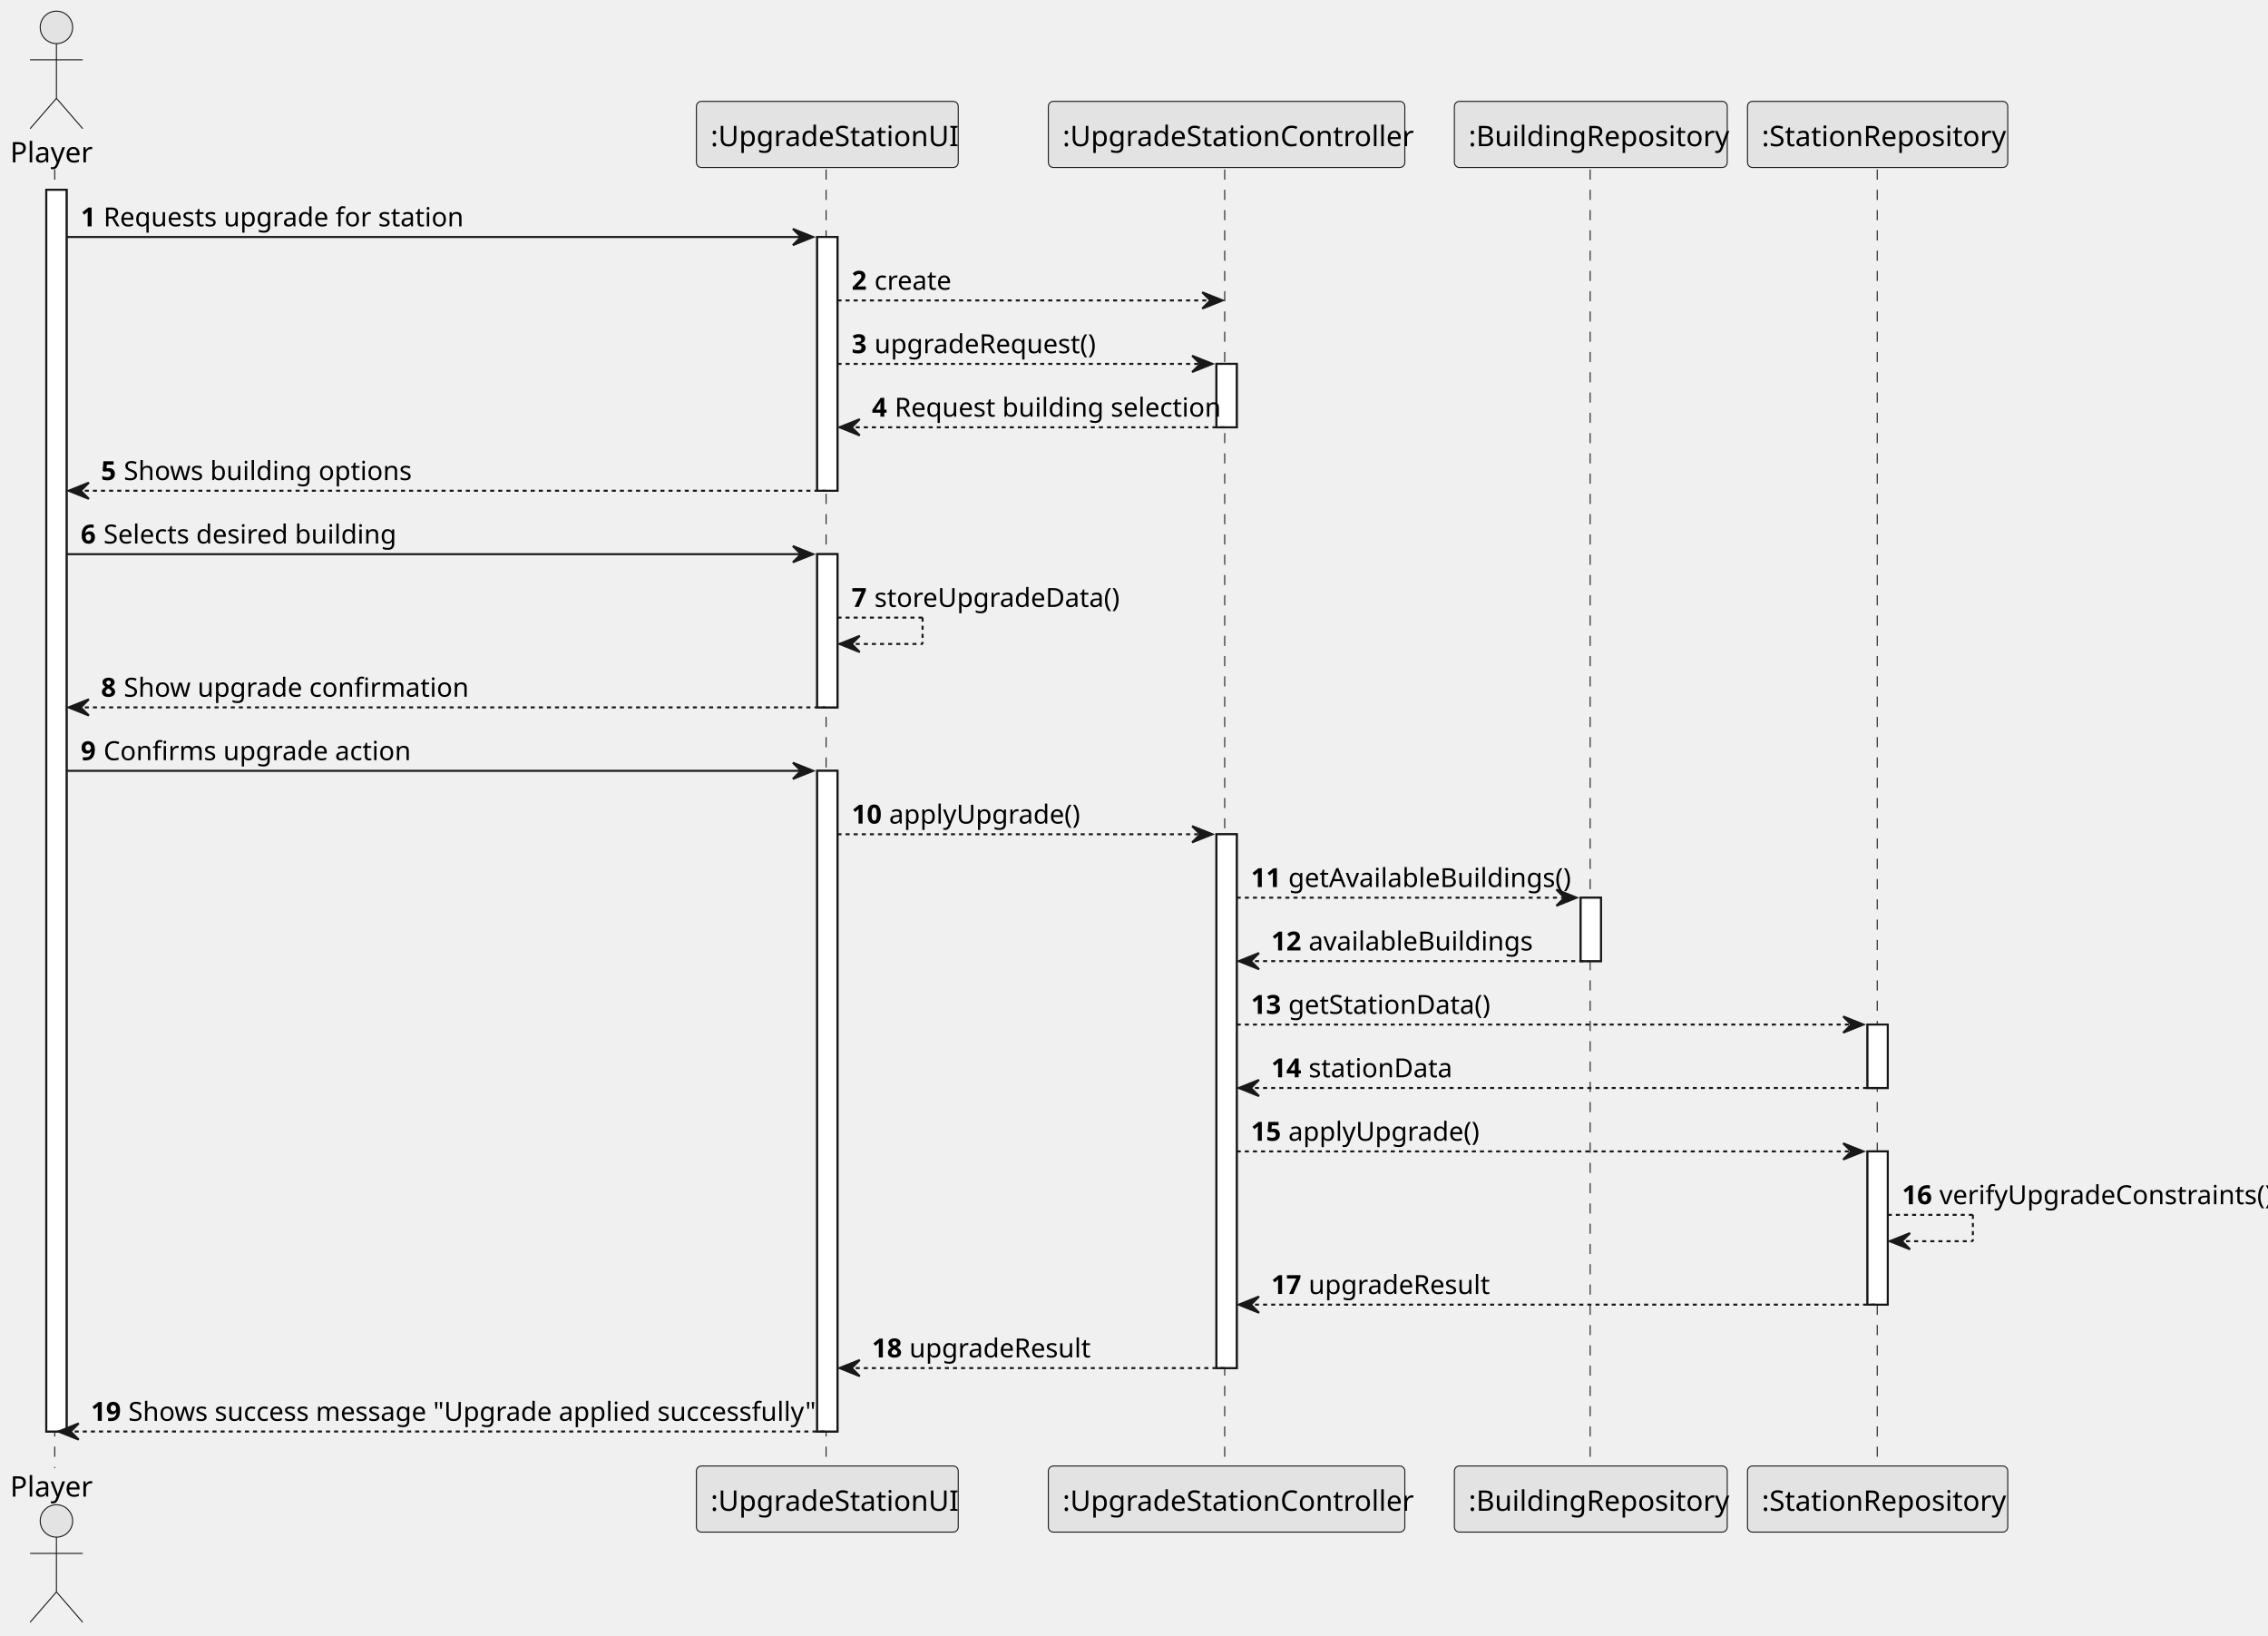
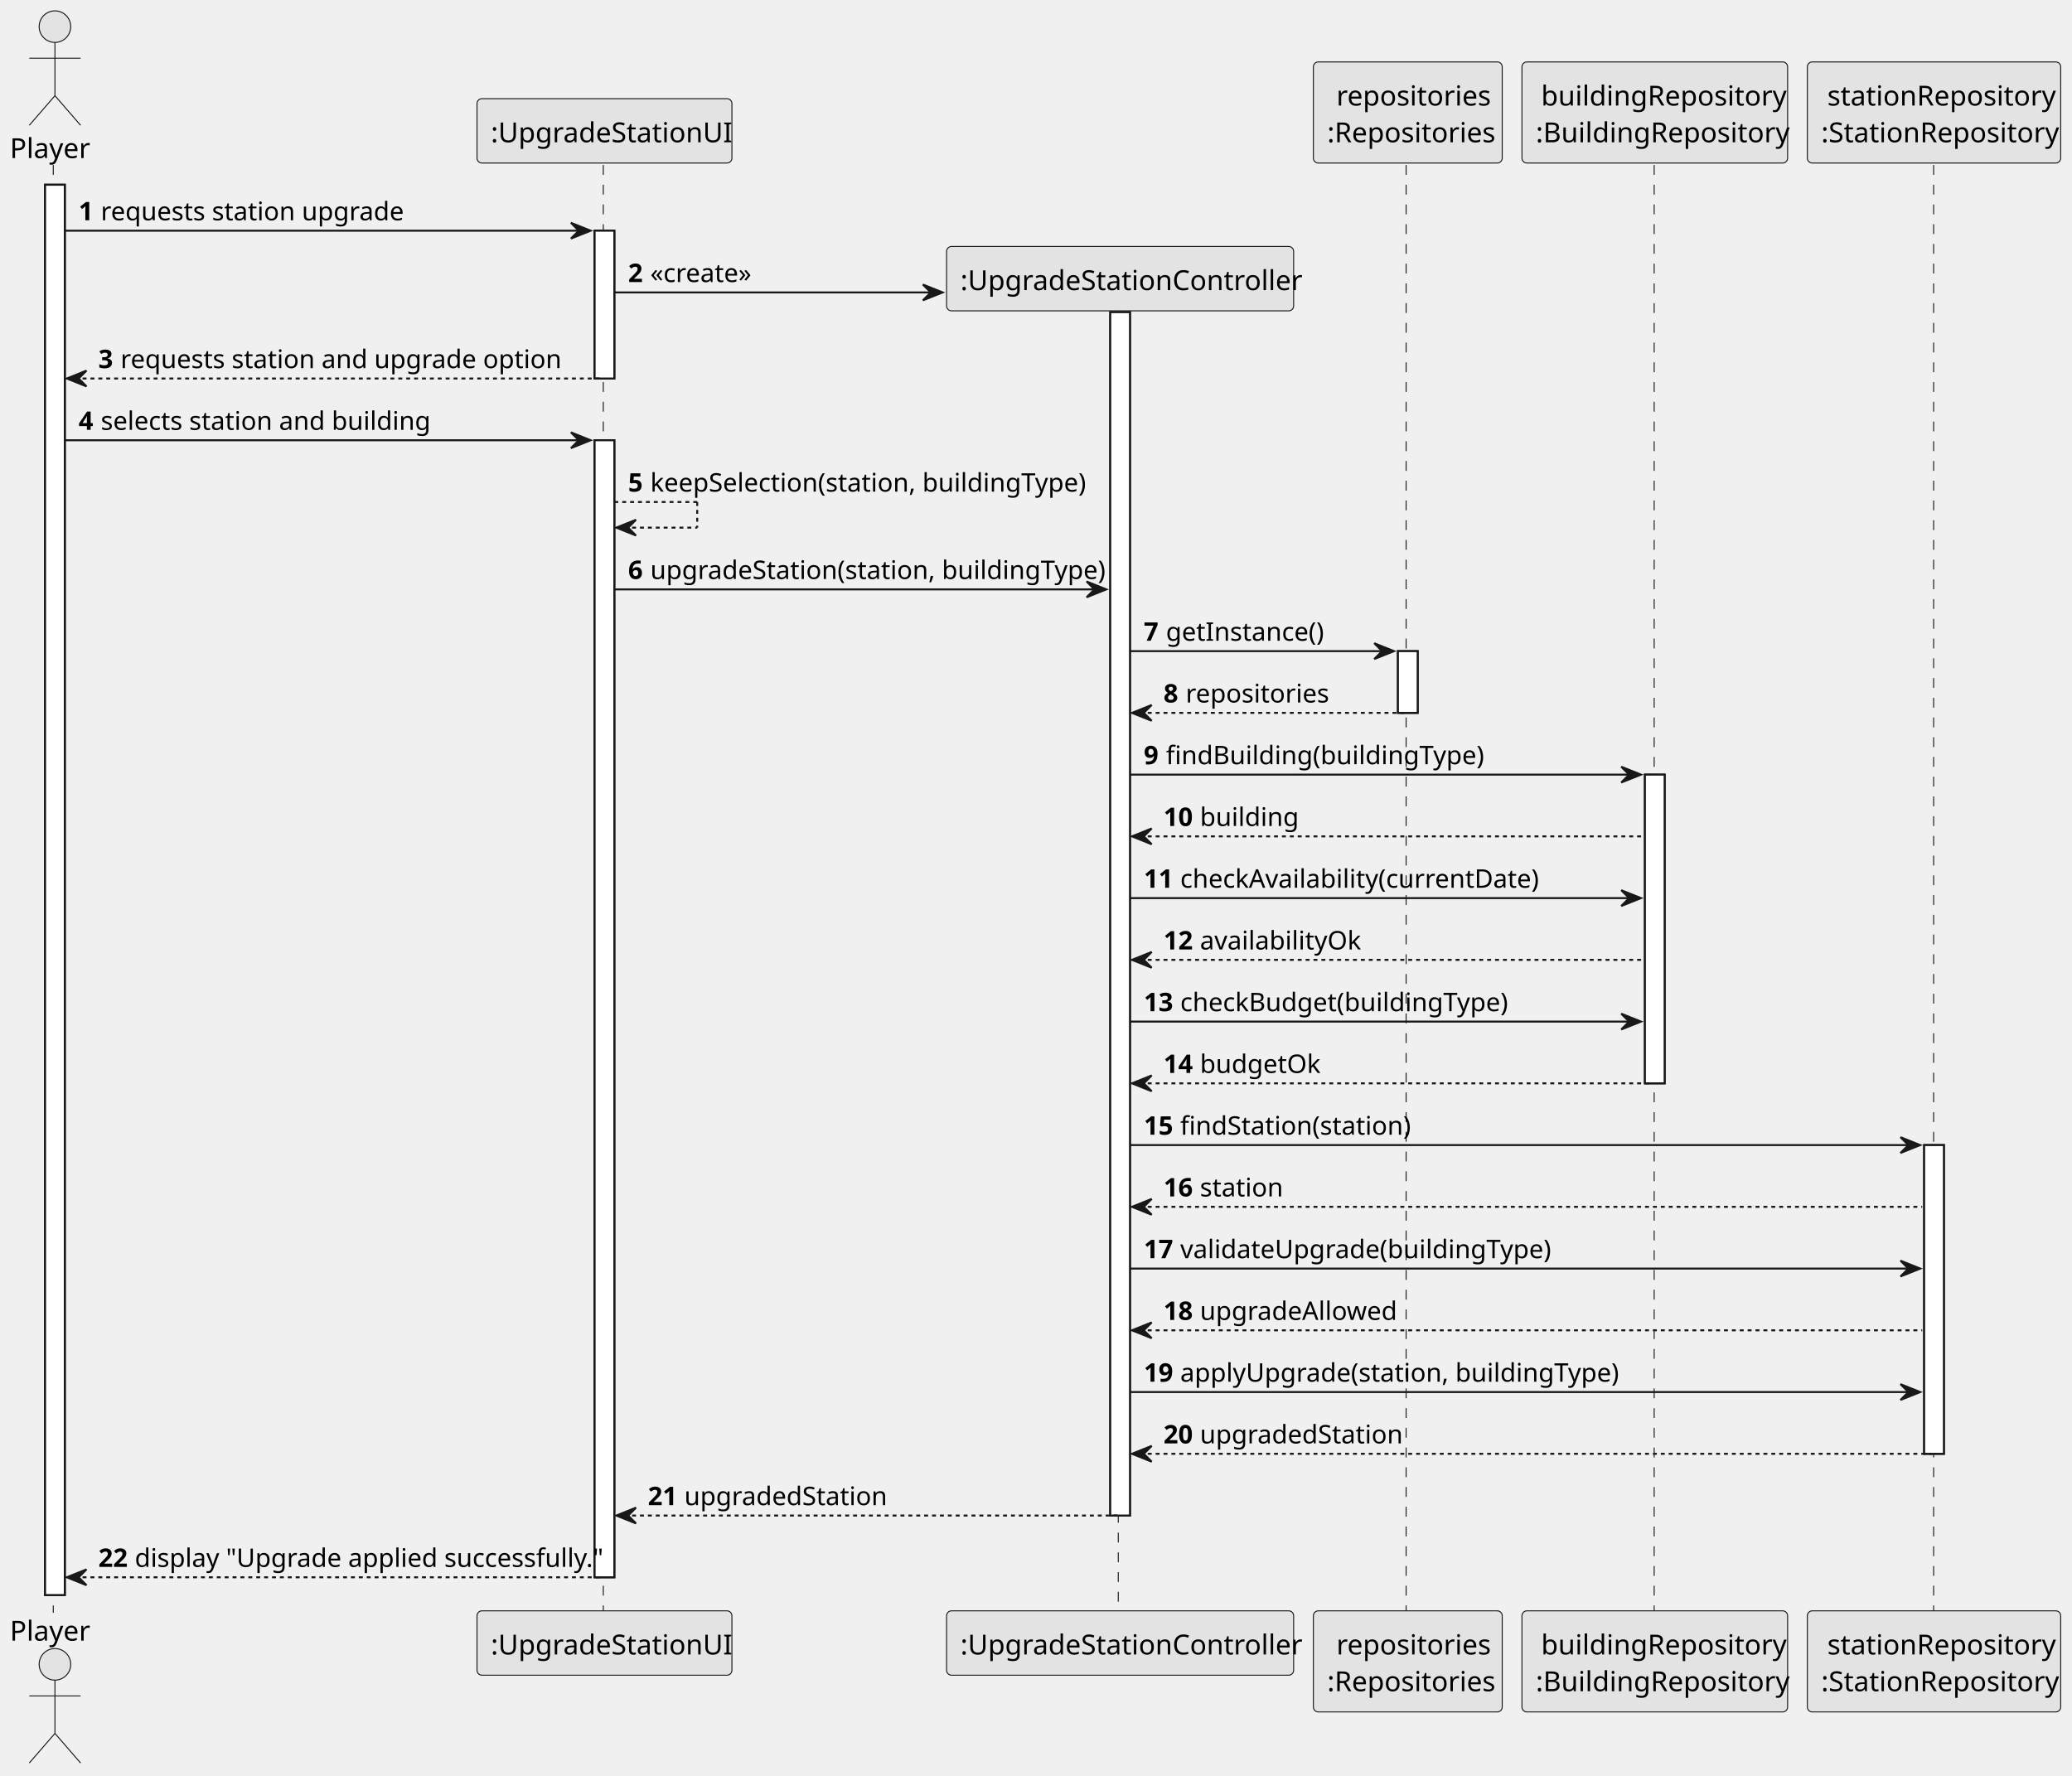
- <svg xmlns="http://www.w3.org/2000/svg" contentStyleType="text/css" height="807px" preserveAspectRatio="none" style="width:1119px;height:807px;background:#FFFFFF;" version="1.1" viewBox="0 0 1119 807" width="1119px" zoomAndPan="magnify">
+ <svg xmlns="http://www.w3.org/2000/svg" contentStyleType="text/css" height="900px" preserveAspectRatio="none" style="width:1050px;height:900px;background:#FFFFFF;" version="1.1" viewBox="0 0 1050 900" width="1050px" zoomAndPan="magnify">
  <defs />
  <g>
-     <rect fill="#FFFFFF" height="612.529" style="stroke:#181818;stroke-width:1.0;" width="10" x="22.841" y="93.621" />
-     <rect fill="#FFFFFF" height="125.164" style="stroke:#181818;stroke-width:1.0;" width="10" x="403.19" y="116.912" />
-     <rect fill="#FFFFFF" height="75.582" style="stroke:#181818;stroke-width:1.0;" width="10" x="403.19" y="273.367" />
-     <rect fill="#FFFFFF" height="325.91" style="stroke:#181818;stroke-width:1.0;" width="10" x="403.19" y="380.24" />
-     <rect fill="#FFFFFF" height="31.291" style="stroke:#181818;stroke-width:1.0;" width="10" x="600.186" y="179.494" />
-     <rect fill="#FFFFFF" height="263.328" style="stroke:#181818;stroke-width:1.0;" width="10" x="600.186" y="411.531" />
-     <rect fill="#FFFFFF" height="31.291" style="stroke:#181818;stroke-width:1.0;" width="10" x="779.886" y="442.822" />
-     <rect fill="#FFFFFF" height="31.291" style="stroke:#181818;stroke-width:1.0;" width="10" x="921.393" y="505.404" />
-     <rect fill="#FFFFFF" height="75.582" style="stroke:#181818;stroke-width:1.0;" width="10" x="921.393" y="567.986" />
-     <line style="stroke:#181818;stroke-width:0.5;stroke-dasharray:5.0,5.0;" x1="27" x2="27" y1="83.621" y2="724.15" />
-     <line style="stroke:#181818;stroke-width:0.5;stroke-dasharray:5.0,5.0;" x1="407.6" x2="407.6" y1="83.621" y2="724.15" />
-     <line style="stroke:#181818;stroke-width:0.5;stroke-dasharray:5.0,5.0;" x1="604.251" x2="604.251" y1="83.621" y2="724.15" />
-     <line style="stroke:#181818;stroke-width:0.5;stroke-dasharray:5.0,5.0;" x1="784.576" x2="784.576" y1="83.621" y2="724.15" />
-     <line style="stroke:#181818;stroke-width:0.5;stroke-dasharray:5.0,5.0;" x1="926.196" x2="926.196" y1="83.621" y2="724.15" />
+     <rect fill="#FFFFFF" height="714.732" style="stroke:#181818;stroke-width:1.0;" width="10" x="22.841" y="93.621" />
+     <rect fill="#FFFFFF" height="74.912" style="stroke:#181818;stroke-width:1.0;" width="10" x="301.316" y="116.912" />
+     <rect fill="#FFFFFF" height="576.238" style="stroke:#181818;stroke-width:1.0;" width="10" x="301.316" y="223.115" />
+     <rect fill="#FFFFFF" height="609.859" style="stroke:#181818;stroke-width:1.0;" width="10" x="562.626" y="158.203" />
+     <rect fill="#FFFFFF" height="31.291" style="stroke:#181818;stroke-width:1.0;" width="10" x="708.412" y="329.988" />
+     <rect fill="#FFFFFF" height="156.455" style="stroke:#181818;stroke-width:1.0;" width="10" x="833.574" y="392.57" />
+     <rect fill="#FFFFFF" height="156.455" style="stroke:#181818;stroke-width:1.0;" width="10" x="975.08" y="580.316" />
+     <line style="stroke:#181818;stroke-width:0.5;stroke-dasharray:5.0,5.0;" x1="27" x2="27" y1="83.621" y2="817.354" />
+     <line style="stroke:#181818;stroke-width:0.5;stroke-dasharray:5.0,5.0;" x1="305.727" x2="305.727" y1="83.621" y2="817.354" />
+     <line style="stroke:#181818;stroke-width:0.5;stroke-dasharray:5.0,5.0;" x1="566.692" x2="566.692" y1="156.723" y2="817.354" />
+     <line style="stroke:#181818;stroke-width:0.5;stroke-dasharray:5.0,5.0;" x1="712.561" x2="712.561" y1="83.621" y2="817.354" />
+     <line style="stroke:#181818;stroke-width:0.5;stroke-dasharray:5.0,5.0;" x1="838.264" x2="838.264" y1="83.621" y2="817.354" />
+     <line style="stroke:#181818;stroke-width:0.5;stroke-dasharray:5.0,5.0;" x1="979.884" x2="979.884" y1="83.621" y2="817.354" />
    <text fill="#000000" font-family="sans-serif" font-size="14" lengthAdjust="spacing" textLength="39.683" x="5" y="80.107">Player</text>
    <ellipse cx="27.841" cy="13.5" fill="#E3E3E3" rx="8" ry="8" style="stroke:#181818;stroke-width:0.5;" />
    <path d="M27.841,21.5 L27.841,48.5 M14.841,29.5 L40.841,29.5 M27.841,48.5 L14.841,63.5 M27.841,48.5 L40.841,63.5 " fill="none" style="stroke:#181818;stroke-width:0.5;" />
-     <text fill="#000000" font-family="sans-serif" font-size="14" lengthAdjust="spacing" textLength="39.683" x="5" y="738.258">Player</text>
-     <ellipse cx="27.841" cy="750.271" fill="#E3E3E3" rx="8" ry="8" style="stroke:#181818;stroke-width:0.5;" />
-     <path d="M27.841,758.271 L27.841,785.271 M14.841,766.271 L40.841,766.271 M27.841,785.271 L14.841,800.271 M27.841,785.271 L40.841,800.271 " fill="none" style="stroke:#181818;stroke-width:0.5;" />
-     <rect fill="#E3E3E3" height="32.621" rx="2.5" ry="2.5" style="stroke:#181818;stroke-width:0.5;" width="129.179" x="343.6" y="50" />
-     <text fill="#000000" font-family="sans-serif" font-size="14" lengthAdjust="spacing" textLength="115.179" x="350.6" y="72.107">:UpgradeStationUI</text>
-     <rect fill="#E3E3E3" height="32.621" rx="2.5" ry="2.5" style="stroke:#181818;stroke-width:0.5;" width="129.179" x="343.6" y="723.15" />
-     <text fill="#000000" font-family="sans-serif" font-size="14" lengthAdjust="spacing" textLength="115.179" x="350.6" y="745.258">:UpgradeStationUI</text>
-     <rect fill="#E3E3E3" height="32.621" rx="2.5" ry="2.5" style="stroke:#181818;stroke-width:0.5;" width="175.868" x="517.251" y="50" />
-     <text fill="#000000" font-family="sans-serif" font-size="14" lengthAdjust="spacing" textLength="161.868" x="524.251" y="72.107">:UpgradeStationController</text>
-     <rect fill="#E3E3E3" height="32.621" rx="2.5" ry="2.5" style="stroke:#181818;stroke-width:0.5;" width="175.868" x="517.251" y="723.15" />
-     <text fill="#000000" font-family="sans-serif" font-size="14" lengthAdjust="spacing" textLength="161.868" x="524.251" y="745.258">:UpgradeStationController</text>
-     <rect fill="#E3E3E3" height="32.621" rx="2.5" ry="2.5" style="stroke:#181818;stroke-width:0.5;" width="134.62" x="717.576" y="50" />
-     <text fill="#000000" font-family="sans-serif" font-size="14" lengthAdjust="spacing" textLength="120.62" x="724.576" y="72.107">:BuildingRepository</text>
-     <rect fill="#E3E3E3" height="32.621" rx="2.5" ry="2.5" style="stroke:#181818;stroke-width:0.5;" width="134.62" x="717.576" y="723.15" />
-     <text fill="#000000" font-family="sans-serif" font-size="14" lengthAdjust="spacing" textLength="120.62" x="724.576" y="745.258">:BuildingRepository</text>
-     <rect fill="#E3E3E3" height="32.621" rx="2.5" ry="2.5" style="stroke:#181818;stroke-width:0.5;" width="128.393" x="862.196" y="50" />
-     <text fill="#000000" font-family="sans-serif" font-size="14" lengthAdjust="spacing" textLength="114.393" x="869.196" y="72.107">:StationRepository</text>
-     <rect fill="#E3E3E3" height="32.621" rx="2.5" ry="2.5" style="stroke:#181818;stroke-width:0.5;" width="128.393" x="862.196" y="723.15" />
-     <text fill="#000000" font-family="sans-serif" font-size="14" lengthAdjust="spacing" textLength="114.393" x="869.196" y="745.258">:StationRepository</text>
-     <rect fill="#FFFFFF" height="612.529" style="stroke:#181818;stroke-width:1.0;" width="10" x="22.841" y="93.621" />
-     <rect fill="#FFFFFF" height="125.164" style="stroke:#181818;stroke-width:1.0;" width="10" x="403.19" y="116.912" />
-     <rect fill="#FFFFFF" height="75.582" style="stroke:#181818;stroke-width:1.0;" width="10" x="403.19" y="273.367" />
-     <rect fill="#FFFFFF" height="325.91" style="stroke:#181818;stroke-width:1.0;" width="10" x="403.19" y="380.24" />
-     <rect fill="#FFFFFF" height="31.291" style="stroke:#181818;stroke-width:1.0;" width="10" x="600.186" y="179.494" />
-     <rect fill="#FFFFFF" height="263.328" style="stroke:#181818;stroke-width:1.0;" width="10" x="600.186" y="411.531" />
-     <rect fill="#FFFFFF" height="31.291" style="stroke:#181818;stroke-width:1.0;" width="10" x="779.886" y="442.822" />
-     <rect fill="#FFFFFF" height="31.291" style="stroke:#181818;stroke-width:1.0;" width="10" x="921.393" y="505.404" />
-     <rect fill="#FFFFFF" height="75.582" style="stroke:#181818;stroke-width:1.0;" width="10" x="921.393" y="567.986" />
-     <polygon fill="#181818" points="391.19,112.912,401.19,116.912,391.19,120.912,395.19,116.912" style="stroke:#181818;stroke-width:1.0;" />
-     <line style="stroke:#181818;stroke-width:1.0;" x1="32.841" x2="397.19" y1="116.912" y2="116.912" />
+     <text fill="#000000" font-family="sans-serif" font-size="14" lengthAdjust="spacing" textLength="39.683" x="5" y="831.461">Player</text>
+     <ellipse cx="27.841" cy="843.475" fill="#E3E3E3" rx="8" ry="8" style="stroke:#181818;stroke-width:0.5;" />
+     <path d="M27.841,851.475 L27.841,878.475 M14.841,859.475 L40.841,859.475 M27.841,878.475 L14.841,893.475 M27.841,878.475 L40.841,893.475 " fill="none" style="stroke:#181818;stroke-width:0.5;" />
+     <rect fill="#E3E3E3" height="32.621" rx="2.5" ry="2.5" style="stroke:#181818;stroke-width:0.5;" width="129.179" x="241.727" y="50" />
+     <text fill="#000000" font-family="sans-serif" font-size="14" lengthAdjust="spacing" textLength="115.179" x="248.727" y="72.107">:UpgradeStationUI</text>
+     <rect fill="#E3E3E3" height="32.621" rx="2.5" ry="2.5" style="stroke:#181818;stroke-width:0.5;" width="129.179" x="241.727" y="816.354" />
+     <text fill="#000000" font-family="sans-serif" font-size="14" lengthAdjust="spacing" textLength="115.179" x="248.727" y="838.461">:UpgradeStationUI</text>
+     <rect fill="#E3E3E3" height="32.621" rx="2.5" ry="2.5" style="stroke:#181818;stroke-width:0.5;" width="175.868" x="479.692" y="816.354" />
+     <text fill="#000000" font-family="sans-serif" font-size="14" lengthAdjust="spacing" textLength="161.868" x="486.692" y="838.461">:UpgradeStationController</text>
+     <rect fill="#E3E3E3" height="51.242" rx="2.5" ry="2.5" style="stroke:#181818;stroke-width:0.5;" width="95.703" x="665.561" y="31.379" />
+     <text fill="#000000" font-family="sans-serif" font-size="14" lengthAdjust="spacing" textLength="72.365" x="677.23" y="53.486">repositories</text>
+     <text fill="#000000" font-family="sans-serif" font-size="14" lengthAdjust="spacing" textLength="81.703" x="672.561" y="72.107">:Repositories</text>
+     <rect fill="#E3E3E3" height="51.242" rx="2.5" ry="2.5" style="stroke:#181818;stroke-width:0.5;" width="95.703" x="665.561" y="816.354" />
+     <text fill="#000000" font-family="sans-serif" font-size="14" lengthAdjust="spacing" textLength="72.365" x="677.23" y="838.461">repositories</text>
+     <text fill="#000000" font-family="sans-serif" font-size="14" lengthAdjust="spacing" textLength="81.703" x="672.561" y="857.082">:Repositories</text>
+     <rect fill="#E3E3E3" height="51.242" rx="2.5" ry="2.5" style="stroke:#181818;stroke-width:0.5;" width="134.62" x="771.264" y="31.379" />
+     <text fill="#000000" font-family="sans-serif" font-size="14" lengthAdjust="spacing" textLength="115.179" x="780.984" y="53.486">buildingRepository</text>
+     <text fill="#000000" font-family="sans-serif" font-size="14" lengthAdjust="spacing" textLength="120.62" x="778.264" y="72.107">:BuildingRepository</text>
+     <rect fill="#E3E3E3" height="51.242" rx="2.5" ry="2.5" style="stroke:#181818;stroke-width:0.5;" width="134.62" x="771.264" y="816.354" />
+     <text fill="#000000" font-family="sans-serif" font-size="14" lengthAdjust="spacing" textLength="115.179" x="780.984" y="838.461">buildingRepository</text>
+     <text fill="#000000" font-family="sans-serif" font-size="14" lengthAdjust="spacing" textLength="120.62" x="778.264" y="857.082">:BuildingRepository</text>
+     <rect fill="#E3E3E3" height="51.242" rx="2.5" ry="2.5" style="stroke:#181818;stroke-width:0.5;" width="128.393" x="915.884" y="31.379" />
+     <text fill="#000000" font-family="sans-serif" font-size="14" lengthAdjust="spacing" textLength="108.165" x="925.998" y="53.486">stationRepository</text>
+     <text fill="#000000" font-family="sans-serif" font-size="14" lengthAdjust="spacing" textLength="114.393" x="922.884" y="72.107">:StationRepository</text>
+     <rect fill="#E3E3E3" height="51.242" rx="2.5" ry="2.5" style="stroke:#181818;stroke-width:0.5;" width="128.393" x="915.884" y="816.354" />
+     <text fill="#000000" font-family="sans-serif" font-size="14" lengthAdjust="spacing" textLength="108.165" x="925.998" y="838.461">stationRepository</text>
+     <text fill="#000000" font-family="sans-serif" font-size="14" lengthAdjust="spacing" textLength="114.393" x="922.884" y="857.082">:StationRepository</text>
+     <rect fill="#FFFFFF" height="714.732" style="stroke:#181818;stroke-width:1.0;" width="10" x="22.841" y="93.621" />
+     <rect fill="#FFFFFF" height="74.912" style="stroke:#181818;stroke-width:1.0;" width="10" x="301.316" y="116.912" />
+     <rect fill="#FFFFFF" height="576.238" style="stroke:#181818;stroke-width:1.0;" width="10" x="301.316" y="223.115" />
+     <rect fill="#FFFFFF" height="609.859" style="stroke:#181818;stroke-width:1.0;" width="10" x="562.626" y="158.203" />
+     <rect fill="#FFFFFF" height="31.291" style="stroke:#181818;stroke-width:1.0;" width="10" x="708.412" y="329.988" />
+     <rect fill="#FFFFFF" height="156.455" style="stroke:#181818;stroke-width:1.0;" width="10" x="833.574" y="392.57" />
+     <rect fill="#FFFFFF" height="156.455" style="stroke:#181818;stroke-width:1.0;" width="10" x="975.08" y="580.316" />
+     <polygon fill="#181818" points="289.316,112.912,299.316,116.912,289.316,120.912,293.316,116.912" style="stroke:#181818;stroke-width:1.0;" />
+     <line style="stroke:#181818;stroke-width:1.0;" x1="32.841" x2="295.316" y1="116.912" y2="116.912" />
    <text fill="#000000" font-family="sans-serif" font-size="13" font-weight="bold" lengthAdjust="spacing" textLength="7.23" x="39.841" y="111.649">1</text>
-     <text fill="#000000" font-family="sans-serif" font-size="13" lengthAdjust="spacing" textLength="166.937" x="51.071" y="111.649">Requests upgrade for station</text>
-     <polygon fill="#181818" points="593.186,144.203,603.186,148.203,593.186,152.203,597.186,148.203" style="stroke:#181818;stroke-width:1.0;" />
-     <line style="stroke:#181818;stroke-width:1.0;stroke-dasharray:2.0,2.0;" x1="413.19" x2="599.186" y1="148.203" y2="148.203" />
-     <text fill="#000000" font-family="sans-serif" font-size="13" font-weight="bold" lengthAdjust="spacing" textLength="7.23" x="420.19" y="142.94">2</text>
-     <text fill="#000000" font-family="sans-serif" font-size="13" lengthAdjust="spacing" textLength="36.131" x="431.419" y="142.94">create</text>
-     <polygon fill="#181818" points="588.186,175.494,598.186,179.494,588.186,183.494,592.186,179.494" style="stroke:#181818;stroke-width:1.0;" />
-     <line style="stroke:#181818;stroke-width:1.0;stroke-dasharray:2.0,2.0;" x1="413.19" x2="594.186" y1="179.494" y2="179.494" />
-     <text fill="#000000" font-family="sans-serif" font-size="13" font-weight="bold" lengthAdjust="spacing" textLength="7.23" x="420.19" y="174.231">3</text>
-     <text fill="#000000" font-family="sans-serif" font-size="13" lengthAdjust="spacing" textLength="104.787" x="431.419" y="174.231">upgradeRequest()</text>
-     <polygon fill="#181818" points="424.19,206.785,414.19,210.785,424.19,214.785,420.19,210.785" style="stroke:#181818;stroke-width:1.0;" />
-     <line style="stroke:#181818;stroke-width:1.0;stroke-dasharray:2.0,2.0;" x1="418.19" x2="604.186" y1="210.785" y2="210.785" />
-     <text fill="#000000" font-family="sans-serif" font-size="13" font-weight="bold" lengthAdjust="spacing" textLength="7.23" x="430.19" y="205.523">4</text>
-     <text fill="#000000" font-family="sans-serif" font-size="13" lengthAdjust="spacing" textLength="151.766" x="441.419" y="205.523">Request building selection</text>
-     <polygon fill="#181818" points="43.841,238.076,33.841,242.076,43.841,246.076,39.841,242.076" style="stroke:#181818;stroke-width:1.0;" />
-     <line style="stroke:#181818;stroke-width:1.0;stroke-dasharray:2.0,2.0;" x1="37.841" x2="407.19" y1="242.076" y2="242.076" />
-     <text fill="#000000" font-family="sans-serif" font-size="13" font-weight="bold" lengthAdjust="spacing" textLength="7.23" x="49.841" y="236.814">5</text>
-     <text fill="#000000" font-family="sans-serif" font-size="13" lengthAdjust="spacing" textLength="132.977" x="61.071" y="236.814">Shows building options</text>
-     <polygon fill="#181818" points="391.19,269.367,401.19,273.367,391.19,277.367,395.19,273.367" style="stroke:#181818;stroke-width:1.0;" />
-     <line style="stroke:#181818;stroke-width:1.0;" x1="32.841" x2="397.19" y1="273.367" y2="273.367" />
-     <text fill="#000000" font-family="sans-serif" font-size="13" font-weight="bold" lengthAdjust="spacing" textLength="7.23" x="39.841" y="268.104">6</text>
-     <text fill="#000000" font-family="sans-serif" font-size="13" lengthAdjust="spacing" textLength="137.306" x="51.071" y="268.104">Selects desired building</text>
-     <line style="stroke:#181818;stroke-width:1.0;stroke-dasharray:2.0,2.0;" x1="413.19" x2="455.19" y1="304.658" y2="304.658" />
-     <line style="stroke:#181818;stroke-width:1.0;stroke-dasharray:2.0,2.0;" x1="455.19" x2="455.19" y1="304.658" y2="317.658" />
-     <line style="stroke:#181818;stroke-width:1.0;stroke-dasharray:2.0,2.0;" x1="414.19" x2="455.19" y1="317.658" y2="317.658" />
-     <polygon fill="#181818" points="424.19,313.658,414.19,317.658,424.19,321.658,420.19,317.658" style="stroke:#181818;stroke-width:1.0;" />
-     <text fill="#000000" font-family="sans-serif" font-size="13" font-weight="bold" lengthAdjust="spacing" textLength="7.23" x="420.19" y="299.396">7</text>
-     <text fill="#000000" font-family="sans-serif" font-size="13" lengthAdjust="spacing" textLength="114.886" x="431.419" y="299.396">storeUpgradeData()</text>
-     <polygon fill="#181818" points="43.841,344.949,33.841,348.949,43.841,352.949,39.841,348.949" style="stroke:#181818;stroke-width:1.0;" />
-     <line style="stroke:#181818;stroke-width:1.0;stroke-dasharray:2.0,2.0;" x1="37.841" x2="407.19" y1="348.949" y2="348.949" />
-     <text fill="#000000" font-family="sans-serif" font-size="13" font-weight="bold" lengthAdjust="spacing" textLength="7.23" x="49.841" y="343.687">8</text>
-     <text fill="#000000" font-family="sans-serif" font-size="13" lengthAdjust="spacing" textLength="158.26" x="61.071" y="343.687">Show upgrade confirmation</text>
-     <polygon fill="#181818" points="391.19,376.24,401.19,380.24,391.19,384.24,395.19,380.24" style="stroke:#181818;stroke-width:1.0;" />
-     <line style="stroke:#181818;stroke-width:1.0;" x1="32.841" x2="397.19" y1="380.24" y2="380.24" />
-     <text fill="#000000" font-family="sans-serif" font-size="13" font-weight="bold" lengthAdjust="spacing" textLength="7.23" x="39.841" y="374.978">9</text>
-     <text fill="#000000" font-family="sans-serif" font-size="13" lengthAdjust="spacing" textLength="141.629" x="51.071" y="374.978">Confirms upgrade action</text>
-     <polygon fill="#181818" points="588.186,407.531,598.186,411.531,588.186,415.531,592.186,411.531" style="stroke:#181818;stroke-width:1.0;" />
-     <line style="stroke:#181818;stroke-width:1.0;stroke-dasharray:2.0,2.0;" x1="413.19" x2="594.186" y1="411.531" y2="411.531" />
-     <text fill="#000000" font-family="sans-serif" font-size="13" font-weight="bold" lengthAdjust="spacing" textLength="14.46" x="420.19" y="406.269">10</text>
-     <text fill="#000000" font-family="sans-serif" font-size="13" lengthAdjust="spacing" textLength="89.603" x="438.649" y="406.269">applyUpgrade()</text>
-     <polygon fill="#181818" points="767.886,438.822,777.886,442.822,767.886,446.822,771.886,442.822" style="stroke:#181818;stroke-width:1.0;" />
-     <line style="stroke:#181818;stroke-width:1.0;stroke-dasharray:2.0,2.0;" x1="610.186" x2="773.886" y1="442.822" y2="442.822" />
-     <text fill="#000000" font-family="sans-serif" font-size="13" font-weight="bold" lengthAdjust="spacing" textLength="14.46" x="617.186" y="437.56">11</text>
-     <text fill="#000000" font-family="sans-serif" font-size="13" lengthAdjust="spacing" textLength="132.241" x="635.645" y="437.56">getAvailableBuildings()</text>
-     <polygon fill="#181818" points="621.186,470.113,611.186,474.113,621.186,478.113,617.186,474.113" style="stroke:#181818;stroke-width:1.0;" />
-     <line style="stroke:#181818;stroke-width:1.0;stroke-dasharray:2.0,2.0;" x1="615.186" x2="783.886" y1="474.113" y2="474.113" />
-     <text fill="#000000" font-family="sans-serif" font-size="13" font-weight="bold" lengthAdjust="spacing" textLength="14.46" x="627.186" y="468.851">12</text>
-     <text fill="#000000" font-family="sans-serif" font-size="13" lengthAdjust="spacing" textLength="104.07" x="645.645" y="468.851">availableBuildings</text>
-     <polygon fill="#181818" points="909.393,501.404,919.393,505.404,909.393,509.404,913.393,505.404" style="stroke:#181818;stroke-width:1.0;" />
-     <line style="stroke:#181818;stroke-width:1.0;stroke-dasharray:2.0,2.0;" x1="610.186" x2="915.393" y1="505.404" y2="505.404" />
-     <text fill="#000000" font-family="sans-serif" font-size="13" font-weight="bold" lengthAdjust="spacing" textLength="14.46" x="617.186" y="500.142">13</text>
-     <text fill="#000000" font-family="sans-serif" font-size="13" lengthAdjust="spacing" textLength="94.663" x="635.645" y="500.142">getStationData()</text>
-     <polygon fill="#181818" points="621.186,532.695,611.186,536.695,621.186,540.695,617.186,536.695" style="stroke:#181818;stroke-width:1.0;" />
-     <line style="stroke:#181818;stroke-width:1.0;stroke-dasharray:2.0,2.0;" x1="615.186" x2="925.393" y1="536.695" y2="536.695" />
-     <text fill="#000000" font-family="sans-serif" font-size="13" font-weight="bold" lengthAdjust="spacing" textLength="14.46" x="627.186" y="531.433">14</text>
-     <text fill="#000000" font-family="sans-serif" font-size="13" lengthAdjust="spacing" textLength="65.762" x="645.645" y="531.433">stationData</text>
-     <polygon fill="#181818" points="909.393,563.986,919.393,567.986,909.393,571.986,913.393,567.986" style="stroke:#181818;stroke-width:1.0;" />
-     <line style="stroke:#181818;stroke-width:1.0;stroke-dasharray:2.0,2.0;" x1="610.186" x2="915.393" y1="567.986" y2="567.986" />
-     <text fill="#000000" font-family="sans-serif" font-size="13" font-weight="bold" lengthAdjust="spacing" textLength="14.46" x="617.186" y="562.724">15</text>
-     <text fill="#000000" font-family="sans-serif" font-size="13" lengthAdjust="spacing" textLength="89.603" x="635.645" y="562.724">applyUpgrade()</text>
-     <line style="stroke:#181818;stroke-width:1.0;stroke-dasharray:2.0,2.0;" x1="931.393" x2="973.393" y1="599.277" y2="599.277" />
-     <line style="stroke:#181818;stroke-width:1.0;stroke-dasharray:2.0,2.0;" x1="973.393" x2="973.393" y1="599.277" y2="612.277" />
-     <line style="stroke:#181818;stroke-width:1.0;stroke-dasharray:2.0,2.0;" x1="932.393" x2="973.393" y1="612.277" y2="612.277" />
-     <polygon fill="#181818" points="942.393,608.277,932.393,612.277,942.393,616.277,938.393,612.277" style="stroke:#181818;stroke-width:1.0;" />
-     <text fill="#000000" font-family="sans-serif" font-size="13" font-weight="bold" lengthAdjust="spacing" textLength="14.46" x="938.393" y="594.015">16</text>
-     <text fill="#000000" font-family="sans-serif" font-size="13" lengthAdjust="spacing" textLength="155.333" x="956.852" y="594.015">verifyUpgradeConstraints()</text>
-     <polygon fill="#181818" points="621.186,639.568,611.186,643.568,621.186,647.568,617.186,643.568" style="stroke:#181818;stroke-width:1.0;" />
-     <line style="stroke:#181818;stroke-width:1.0;stroke-dasharray:2.0,2.0;" x1="615.186" x2="925.393" y1="643.568" y2="643.568" />
-     <text fill="#000000" font-family="sans-serif" font-size="13" font-weight="bold" lengthAdjust="spacing" textLength="14.46" x="627.186" y="638.306">17</text>
-     <text fill="#000000" font-family="sans-serif" font-size="13" lengthAdjust="spacing" textLength="84.557" x="645.645" y="638.306">upgradeResult</text>
-     <polygon fill="#181818" points="424.19,670.859,414.19,674.859,424.19,678.859,420.19,674.859" style="stroke:#181818;stroke-width:1.0;" />
-     <line style="stroke:#181818;stroke-width:1.0;stroke-dasharray:2.0,2.0;" x1="418.19" x2="604.186" y1="674.859" y2="674.859" />
-     <text fill="#000000" font-family="sans-serif" font-size="13" font-weight="bold" lengthAdjust="spacing" textLength="14.46" x="430.19" y="669.597">18</text>
-     <text fill="#000000" font-family="sans-serif" font-size="13" lengthAdjust="spacing" textLength="84.557" x="448.649" y="669.597">upgradeResult</text>
-     <polygon fill="#181818" points="38.841,702.15,28.841,706.15,38.841,710.15,34.841,706.15" style="stroke:#181818;stroke-width:1.0;" />
-     <line style="stroke:#181818;stroke-width:1.0;stroke-dasharray:2.0,2.0;" x1="32.841" x2="407.19" y1="706.15" y2="706.15" />
-     <text fill="#000000" font-family="sans-serif" font-size="13" font-weight="bold" lengthAdjust="spacing" textLength="14.46" x="44.841" y="700.888">19</text>
-     <text fill="#000000" font-family="sans-serif" font-size="13" lengthAdjust="spacing" textLength="327.888" x="63.301" y="700.888">Shows success message "Upgrade applied successfully"</text>
+     <text fill="#000000" font-family="sans-serif" font-size="13" lengthAdjust="spacing" textLength="143.095" x="51.071" y="111.649">requests station upgrade</text>
+     <polygon fill="#181818" points="467.692,144.203,477.692,148.203,467.692,152.203,471.692,148.203" style="stroke:#181818;stroke-width:1.0;" />
+     <line style="stroke:#181818;stroke-width:1.0;" x1="311.316" x2="473.692" y1="148.203" y2="148.203" />
+     <text fill="#000000" font-family="sans-serif" font-size="13" font-weight="bold" lengthAdjust="spacing" textLength="7.23" x="318.316" y="142.94">2</text>
+     <text fill="#000000" font-family="sans-serif" font-size="13" lengthAdjust="spacing" textLength="50.591" x="329.546" y="142.94">«create»</text>
+     <rect fill="#E3E3E3" height="32.621" rx="2.5" ry="2.5" style="stroke:#181818;stroke-width:0.5;" width="175.868" x="479.692" y="124.912" />
+     <text fill="#000000" font-family="sans-serif" font-size="14" lengthAdjust="spacing" textLength="161.868" x="486.692" y="147.019">:UpgradeStationController</text>
+     <polygon fill="#181818" points="43.841,187.824,33.841,191.824,43.841,195.824,39.841,191.824" style="stroke:#181818;stroke-width:1.0;" />
+     <line style="stroke:#181818;stroke-width:1.0;stroke-dasharray:2.0,2.0;" x1="37.841" x2="305.316" y1="191.824" y2="191.824" />
+     <text fill="#000000" font-family="sans-serif" font-size="13" font-weight="bold" lengthAdjust="spacing" textLength="7.23" x="49.841" y="186.561">3</text>
+     <text fill="#000000" font-family="sans-serif" font-size="13" lengthAdjust="spacing" textLength="207.429" x="61.071" y="186.561">requests station and upgrade option</text>
+     <polygon fill="#181818" points="289.316,219.115,299.316,223.115,289.316,227.115,293.316,223.115" style="stroke:#181818;stroke-width:1.0;" />
+     <line style="stroke:#181818;stroke-width:1.0;" x1="32.841" x2="295.316" y1="223.115" y2="223.115" />
+     <text fill="#000000" font-family="sans-serif" font-size="13" font-weight="bold" lengthAdjust="spacing" textLength="7.23" x="39.841" y="217.852">4</text>
+     <text fill="#000000" font-family="sans-serif" font-size="13" lengthAdjust="spacing" textLength="156.102" x="51.071" y="217.852">selects station and building</text>
+     <line style="stroke:#181818;stroke-width:1.0;stroke-dasharray:2.0,2.0;" x1="311.316" x2="353.316" y1="254.406" y2="254.406" />
+     <line style="stroke:#181818;stroke-width:1.0;stroke-dasharray:2.0,2.0;" x1="353.316" x2="353.316" y1="254.406" y2="267.406" />
+     <line style="stroke:#181818;stroke-width:1.0;stroke-dasharray:2.0,2.0;" x1="312.316" x2="353.316" y1="267.406" y2="267.406" />
+     <polygon fill="#181818" points="322.316,263.406,312.316,267.406,322.316,271.406,318.316,267.406" style="stroke:#181818;stroke-width:1.0;" />
+     <text fill="#000000" font-family="sans-serif" font-size="13" font-weight="bold" lengthAdjust="spacing" textLength="7.23" x="318.316" y="249.144">5</text>
+     <text fill="#000000" font-family="sans-serif" font-size="13" lengthAdjust="spacing" textLength="209.568" x="329.546" y="249.144">keepSelection(station, buildingType)</text>
+     <polygon fill="#181818" points="550.626,294.697,560.626,298.697,550.626,302.697,554.626,298.697" style="stroke:#181818;stroke-width:1.0;" />
+     <line style="stroke:#181818;stroke-width:1.0;" x1="311.316" x2="556.626" y1="298.697" y2="298.697" />
+     <text fill="#000000" font-family="sans-serif" font-size="13" font-weight="bold" lengthAdjust="spacing" textLength="7.23" x="318.316" y="293.435">6</text>
+     <text fill="#000000" font-family="sans-serif" font-size="13" lengthAdjust="spacing" textLength="216.081" x="329.546" y="293.435">upgradeStation(station, buildingType)</text>
+     <polygon fill="#181818" points="696.412,325.988,706.412,329.988,696.412,333.988,700.412,329.988" style="stroke:#181818;stroke-width:1.0;" />
+     <line style="stroke:#181818;stroke-width:1.0;" x1="572.626" x2="702.412" y1="329.988" y2="329.988" />
+     <text fill="#000000" font-family="sans-serif" font-size="13" font-weight="bold" lengthAdjust="spacing" textLength="7.23" x="579.626" y="324.726">7</text>
+     <text fill="#000000" font-family="sans-serif" font-size="13" lengthAdjust="spacing" textLength="75.874" x="590.856" y="324.726">getInstance()</text>
+     <polygon fill="#181818" points="583.626,357.279,573.626,361.279,583.626,365.279,579.626,361.279" style="stroke:#181818;stroke-width:1.0;" />
+     <line style="stroke:#181818;stroke-width:1.0;stroke-dasharray:2.0,2.0;" x1="577.626" x2="712.412" y1="361.279" y2="361.279" />
+     <text fill="#000000" font-family="sans-serif" font-size="13" font-weight="bold" lengthAdjust="spacing" textLength="7.23" x="589.626" y="356.017">8</text>
+     <text fill="#000000" font-family="sans-serif" font-size="13" lengthAdjust="spacing" textLength="67.196" x="600.856" y="356.017">repositories</text>
+     <polygon fill="#181818" points="821.574,388.57,831.574,392.57,821.574,396.57,825.574,392.57" style="stroke:#181818;stroke-width:1.0;" />
+     <line style="stroke:#181818;stroke-width:1.0;" x1="572.626" x2="827.574" y1="392.57" y2="392.57" />
+     <text fill="#000000" font-family="sans-serif" font-size="13" font-weight="bold" lengthAdjust="spacing" textLength="7.23" x="579.626" y="387.308">9</text>
+     <text fill="#000000" font-family="sans-serif" font-size="13" lengthAdjust="spacing" textLength="149.589" x="590.856" y="387.308">findBuilding(buildingType)</text>
+     <polygon fill="#181818" points="583.626,419.861,573.626,423.861,583.626,427.861,579.626,423.861" style="stroke:#181818;stroke-width:1.0;" />
+     <line style="stroke:#181818;stroke-width:1.0;stroke-dasharray:2.0,2.0;" x1="577.626" x2="832.574" y1="423.861" y2="423.861" />
+     <text fill="#000000" font-family="sans-serif" font-size="13" font-weight="bold" lengthAdjust="spacing" textLength="14.46" x="589.626" y="418.599">10</text>
+     <text fill="#000000" font-family="sans-serif" font-size="13" lengthAdjust="spacing" textLength="44.815" x="608.086" y="418.599">building</text>
+     <polygon fill="#181818" points="821.574,451.152,831.574,455.152,821.574,459.152,825.574,455.152" style="stroke:#181818;stroke-width:1.0;" />
+     <line style="stroke:#181818;stroke-width:1.0;" x1="572.626" x2="827.574" y1="455.152" y2="455.152" />
+     <text fill="#000000" font-family="sans-serif" font-size="13" font-weight="bold" lengthAdjust="spacing" textLength="14.46" x="579.626" y="449.89">11</text>
+     <text fill="#000000" font-family="sans-serif" font-size="13" lengthAdjust="spacing" textLength="171.952" x="598.086" y="449.89">checkAvailability(currentDate)</text>
+     <polygon fill="#181818" points="583.626,482.443,573.626,486.443,583.626,490.443,579.626,486.443" style="stroke:#181818;stroke-width:1.0;" />
+     <line style="stroke:#181818;stroke-width:1.0;stroke-dasharray:2.0,2.0;" x1="577.626" x2="832.574" y1="486.443" y2="486.443" />
+     <text fill="#000000" font-family="sans-serif" font-size="13" font-weight="bold" lengthAdjust="spacing" textLength="14.46" x="589.626" y="481.181">12</text>
+     <text fill="#000000" font-family="sans-serif" font-size="13" lengthAdjust="spacing" textLength="76.585" x="608.086" y="481.181">availabilityOk</text>
+     <polygon fill="#181818" points="821.574,513.734,831.574,517.734,821.574,521.734,825.574,517.734" style="stroke:#181818;stroke-width:1.0;" />
+     <line style="stroke:#181818;stroke-width:1.0;" x1="572.626" x2="827.574" y1="517.734" y2="517.734" />
+     <text fill="#000000" font-family="sans-serif" font-size="13" font-weight="bold" lengthAdjust="spacing" textLength="14.46" x="579.626" y="512.472">13</text>
+     <text fill="#000000" font-family="sans-serif" font-size="13" lengthAdjust="spacing" textLength="157.536" x="598.086" y="512.472">checkBudget(buildingType)</text>
+     <polygon fill="#181818" points="583.626,545.025,573.626,549.025,583.626,553.025,579.626,549.025" style="stroke:#181818;stroke-width:1.0;" />
+     <line style="stroke:#181818;stroke-width:1.0;stroke-dasharray:2.0,2.0;" x1="577.626" x2="837.574" y1="549.025" y2="549.025" />
+     <text fill="#000000" font-family="sans-serif" font-size="13" font-weight="bold" lengthAdjust="spacing" textLength="14.46" x="589.626" y="543.763">14</text>
+     <text fill="#000000" font-family="sans-serif" font-size="13" lengthAdjust="spacing" textLength="56.373" x="608.086" y="543.763">budgetOk</text>
+     <polygon fill="#181818" points="963.08,576.316,973.08,580.316,963.08,584.316,967.08,580.316" style="stroke:#181818;stroke-width:1.0;" />
+     <line style="stroke:#181818;stroke-width:1.0;" x1="572.626" x2="969.08" y1="580.316" y2="580.316" />
+     <text fill="#000000" font-family="sans-serif" font-size="13" font-weight="bold" lengthAdjust="spacing" textLength="14.46" x="579.626" y="575.054">15</text>
+     <text fill="#000000" font-family="sans-serif" font-size="13" lengthAdjust="spacing" textLength="108.393" x="598.086" y="575.054">findStation(station)</text>
+     <polygon fill="#181818" points="583.626,607.607,573.626,611.607,583.626,615.607,579.626,611.607" style="stroke:#181818;stroke-width:1.0;" />
+     <line style="stroke:#181818;stroke-width:1.0;stroke-dasharray:2.0,2.0;" x1="577.626" x2="974.08" y1="611.607" y2="611.607" />
+     <text fill="#000000" font-family="sans-serif" font-size="13" font-weight="bold" lengthAdjust="spacing" textLength="14.46" x="589.626" y="606.345">16</text>
+     <text fill="#000000" font-family="sans-serif" font-size="13" lengthAdjust="spacing" textLength="38.302" x="608.086" y="606.345">station</text>
+     <polygon fill="#181818" points="963.08,638.898,973.08,642.898,963.08,646.898,967.08,642.898" style="stroke:#181818;stroke-width:1.0;" />
+     <line style="stroke:#181818;stroke-width:1.0;" x1="572.626" x2="969.08" y1="642.898" y2="642.898" />
+     <text fill="#000000" font-family="sans-serif" font-size="13" font-weight="bold" lengthAdjust="spacing" textLength="14.46" x="579.626" y="637.636">17</text>
+     <text fill="#000000" font-family="sans-serif" font-size="13" lengthAdjust="spacing" textLength="177.049" x="598.086" y="637.636">validateUpgrade(buildingType)</text>
+     <polygon fill="#181818" points="583.626,670.189,573.626,674.189,583.626,678.189,579.626,674.189" style="stroke:#181818;stroke-width:1.0;" />
+     <line style="stroke:#181818;stroke-width:1.0;stroke-dasharray:2.0,2.0;" x1="577.626" x2="974.08" y1="674.189" y2="674.189" />
+     <text fill="#000000" font-family="sans-serif" font-size="13" font-weight="bold" lengthAdjust="spacing" textLength="14.46" x="589.626" y="668.927">18</text>
+     <text fill="#000000" font-family="sans-serif" font-size="13" lengthAdjust="spacing" textLength="93.234" x="608.086" y="668.927">upgradeAllowed</text>
+     <polygon fill="#181818" points="963.08,701.481,973.08,705.481,963.08,709.481,967.08,705.481" style="stroke:#181818;stroke-width:1.0;" />
+     <line style="stroke:#181818;stroke-width:1.0;" x1="572.626" x2="969.08" y1="705.481" y2="705.481" />
+     <text fill="#000000" font-family="sans-serif" font-size="13" font-weight="bold" lengthAdjust="spacing" textLength="14.46" x="579.626" y="700.218">19</text>
+     <text fill="#000000" font-family="sans-serif" font-size="13" lengthAdjust="spacing" textLength="208.844" x="598.086" y="700.218">applyUpgrade(station, buildingType)</text>
+     <polygon fill="#181818" points="583.626,732.771,573.626,736.771,583.626,740.771,579.626,736.771" style="stroke:#181818;stroke-width:1.0;" />
+     <line style="stroke:#181818;stroke-width:1.0;stroke-dasharray:2.0,2.0;" x1="577.626" x2="979.08" y1="736.771" y2="736.771" />
+     <text fill="#000000" font-family="sans-serif" font-size="13" font-weight="bold" lengthAdjust="spacing" textLength="14.46" x="589.626" y="731.509">20</text>
+     <text fill="#000000" font-family="sans-serif" font-size="13" lengthAdjust="spacing" textLength="95.412" x="608.086" y="731.509">upgradedStation</text>
+     <polygon fill="#181818" points="322.316,764.062,312.316,768.062,322.316,772.062,318.316,768.062" style="stroke:#181818;stroke-width:1.0;" />
+     <line style="stroke:#181818;stroke-width:1.0;stroke-dasharray:2.0,2.0;" x1="316.316" x2="566.626" y1="768.062" y2="768.062" />
+     <text fill="#000000" font-family="sans-serif" font-size="13" font-weight="bold" lengthAdjust="spacing" textLength="14.46" x="328.316" y="762.8">21</text>
+     <text fill="#000000" font-family="sans-serif" font-size="13" lengthAdjust="spacing" textLength="95.412" x="346.776" y="762.8">upgradedStation</text>
+     <polygon fill="#181818" points="43.841,795.354,33.841,799.354,43.841,803.354,39.841,799.354" style="stroke:#181818;stroke-width:1.0;" />
+     <line style="stroke:#181818;stroke-width:1.0;stroke-dasharray:2.0,2.0;" x1="37.841" x2="305.316" y1="799.354" y2="799.354" />
+     <text fill="#000000" font-family="sans-serif" font-size="13" font-weight="bold" lengthAdjust="spacing" textLength="14.46" x="49.841" y="794.091">22</text>
+     <text fill="#000000" font-family="sans-serif" font-size="13" lengthAdjust="spacing" textLength="226.015" x="68.301" y="794.091">display "Upgrade applied successfully."</text>
  </g>
</svg>
